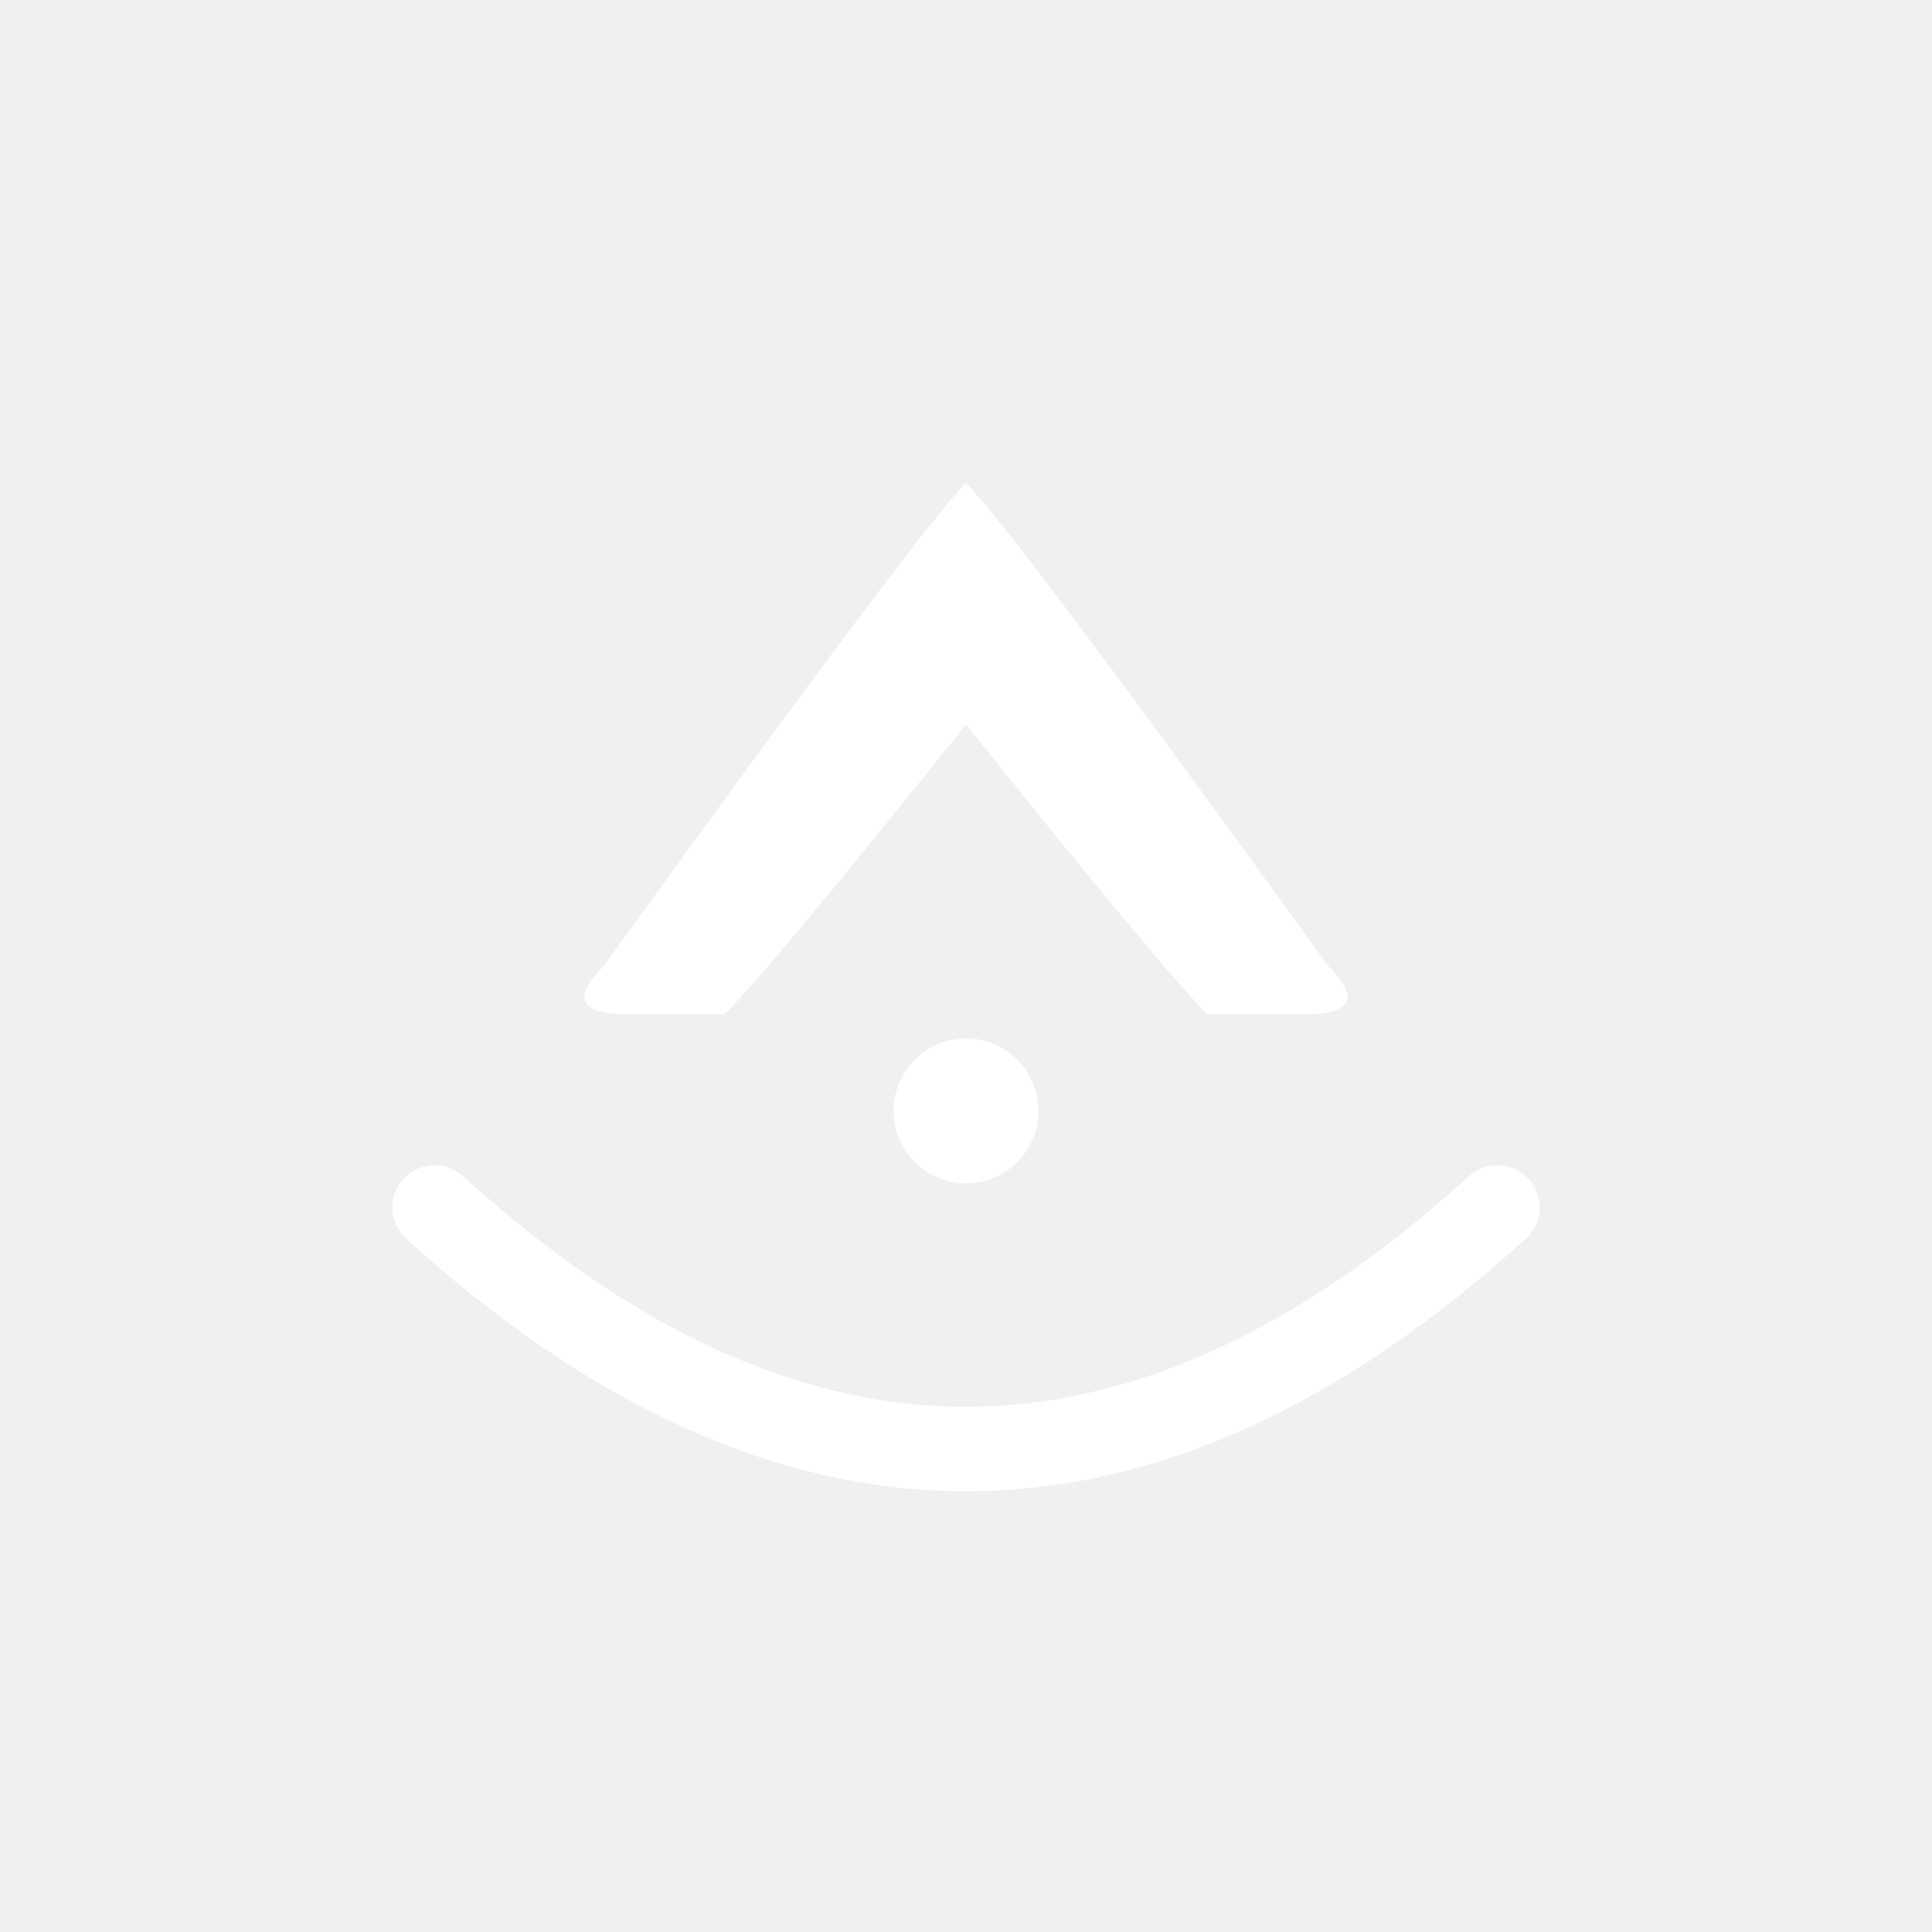
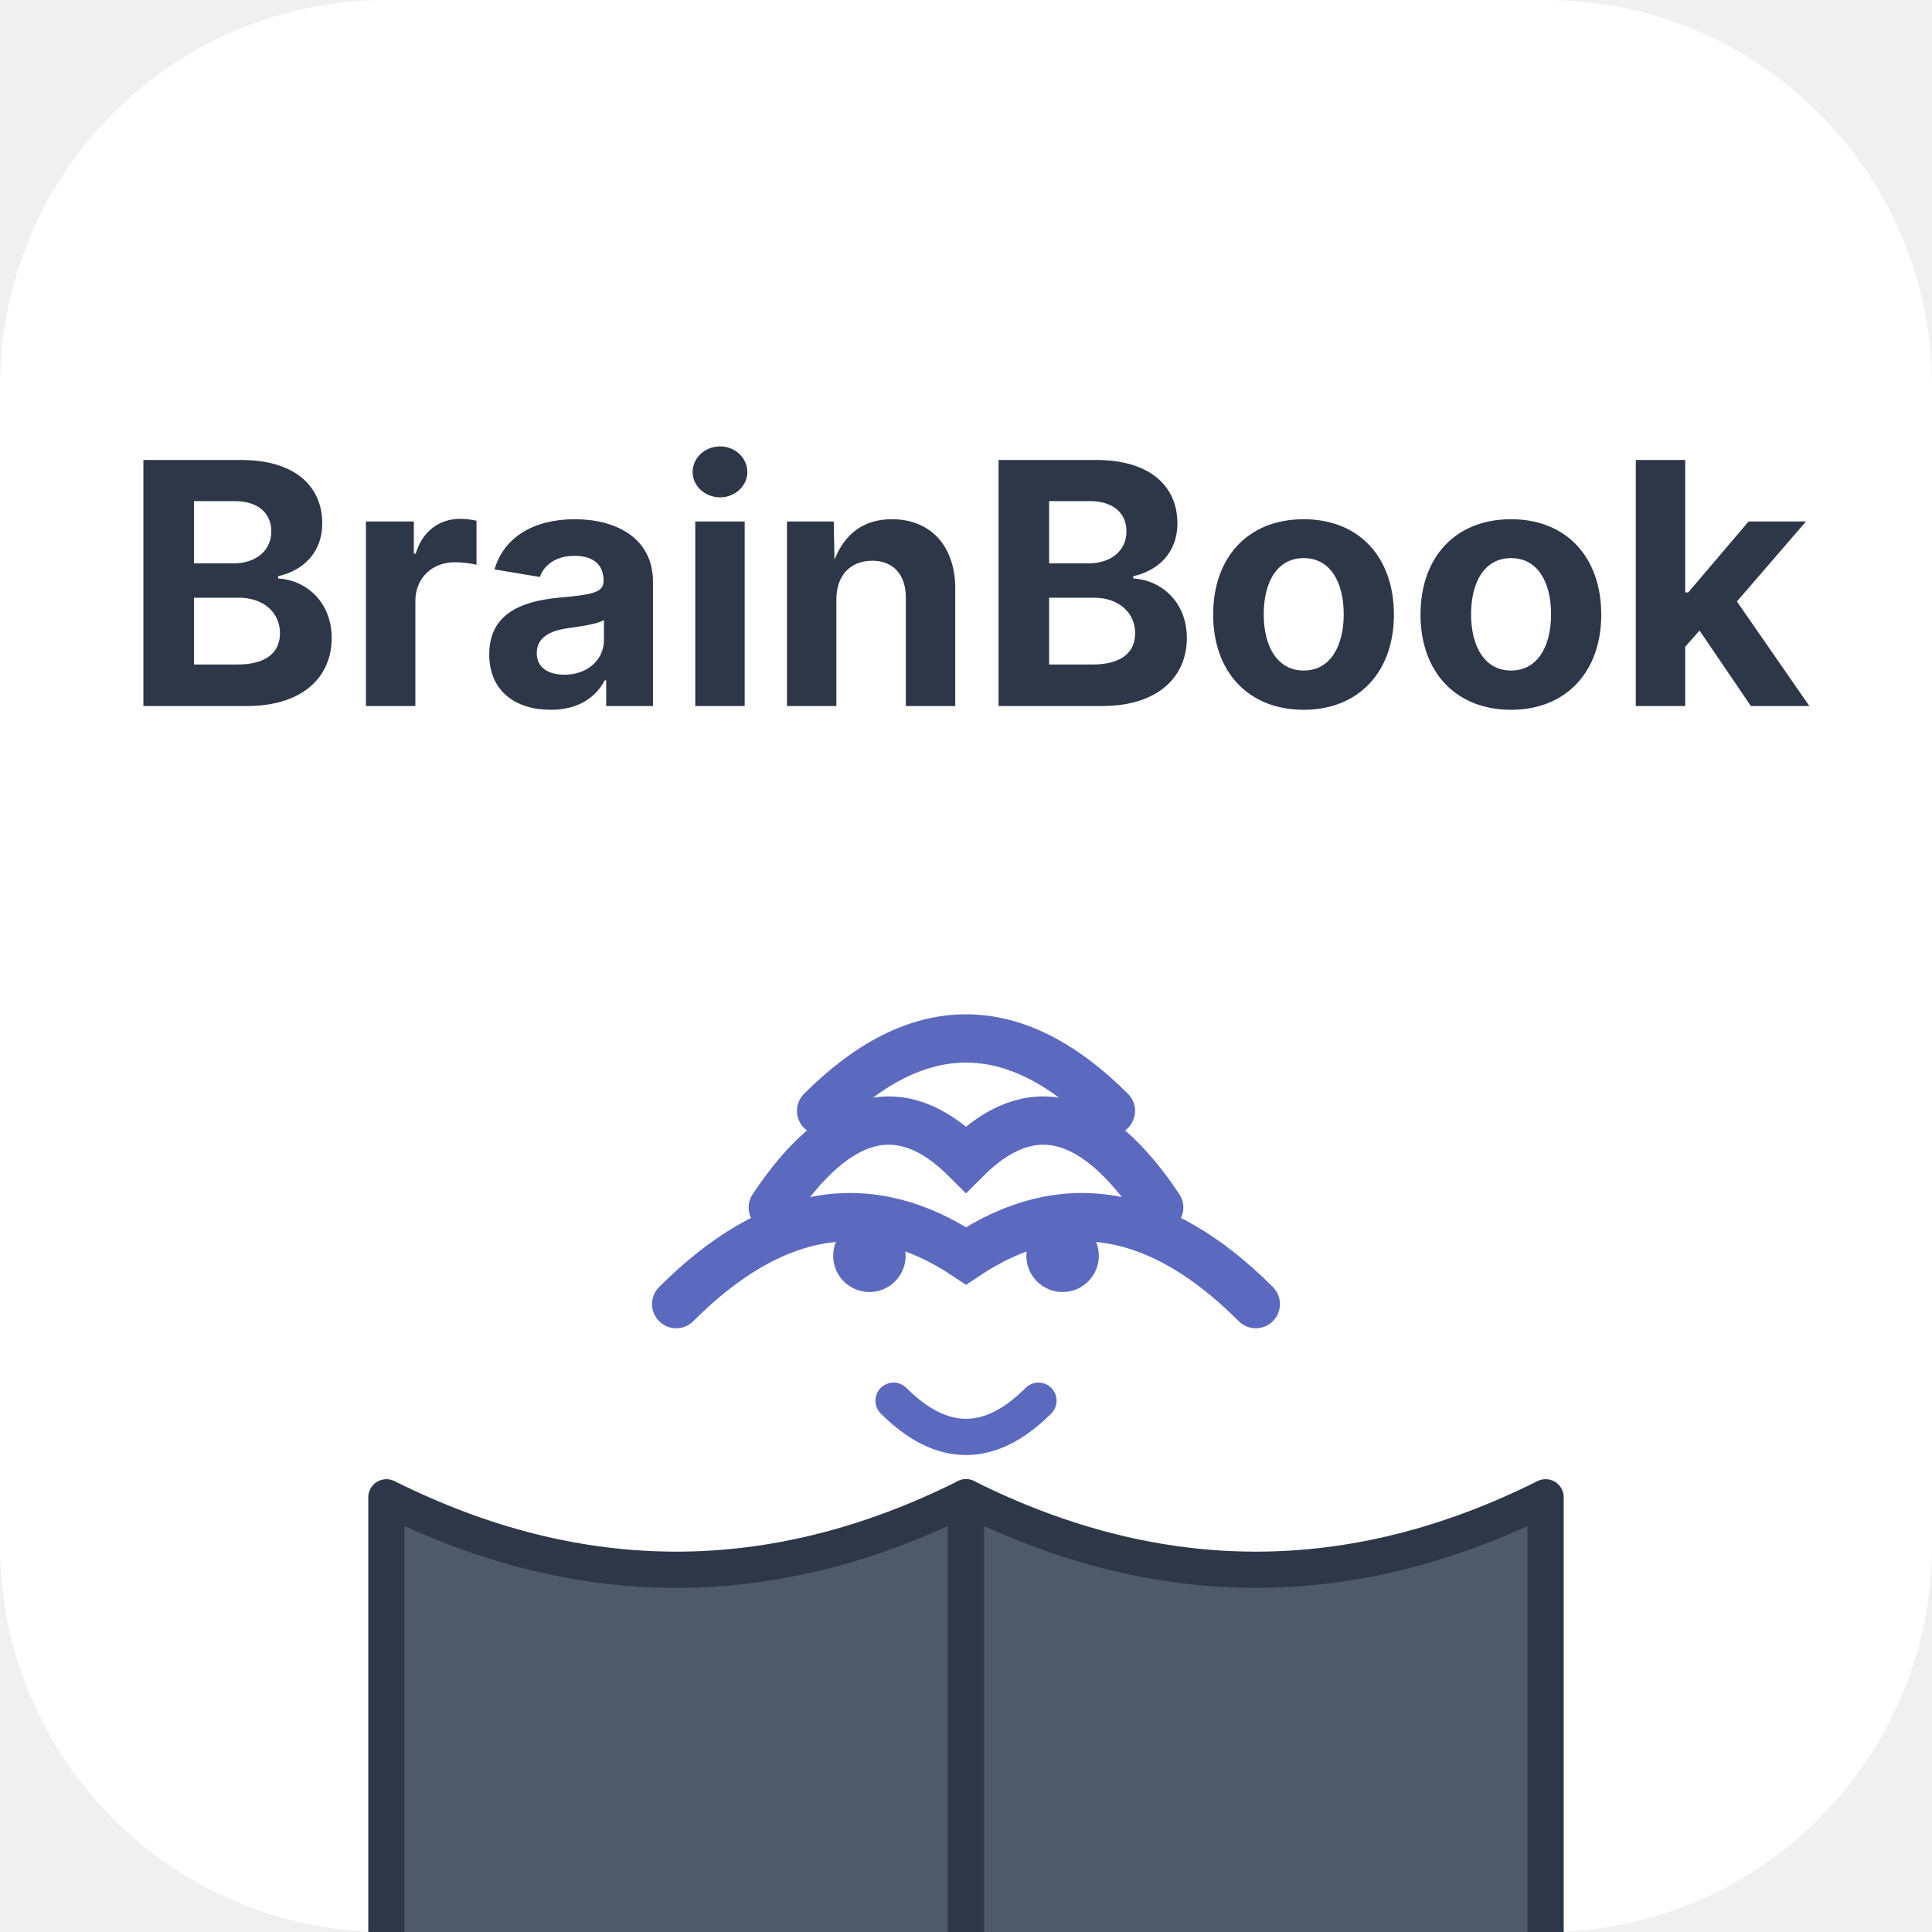
- <svg class="w-5.5 h-5.5 absolute inset-0 m-auto" viewBox="0 0 80 80" fill="none">
-   <path d="M40 20 Q38 22 25 40 Q23 42 26 42 L30 42 Q32 40 40 30 Q48 40 50 42 L54 42 Q57 42 55 40 Q42 22 40 20" fill="white" />
-   <circle cx="40" cy="46" r="3" fill="white" />
-   <path d="M18 50 Q40 70 62 50" stroke="white" stroke-width="3.5" fill="none" stroke-linecap="round" />
+ <svg xmlns="http://www.w3.org/2000/svg" class="w-5.5 h-5.5 absolute inset-0 m-auto" viewBox="0 0 80 80" fill="none">
+   <rect width="80" height="80" rx="16" fill="white" />
+   <text x="40" y="24" text-anchor="middle" dominant-baseline="middle" font-family="system-ui, -apple-system, sans-serif" font-weight="700" font-size="14" fill="#2D3748">BrainBook</text>
+   <g transform="translate(40, 54)">
+     <path d="M-24,8 Q-12,14 0,8 Q12,14 24,8 L24,28 Q12,34 0,28 Q-12,34 -24,28 Z" fill="#4E5969" stroke="#2D3748" stroke-width="1.5" stroke-linejoin="round" />
+     <path d="M0,8 L0,28" stroke="#2D3748" stroke-width="1.5" stroke-linecap="round" />
+     <path d="M-8,-4 Q-4,-10 0,-6 Q4,-10 8,-4" fill="none" stroke="#5B6ABF" stroke-width="2" stroke-linecap="round" />
+     <path d="M-12,0 Q-6,-6 0,-2 Q6,-6 12,0" fill="none" stroke="#5B6ABF" stroke-width="2" stroke-linecap="round" />
+     <path d="M-6,-8 Q0,-14 6,-8" fill="none" stroke="#5B6ABF" stroke-width="2" stroke-linecap="round" />
+     <circle cx="-4" cy="-2" r="1.5" fill="#5B6ABF" />
+     <circle cx="4" cy="-2" r="1.5" fill="#5B6ABF" />
+     <path d="M-3,4 Q0,7 3,4" fill="none" stroke="#5B6ABF" stroke-width="1.5" stroke-linecap="round" />
+   </g>
</svg>
